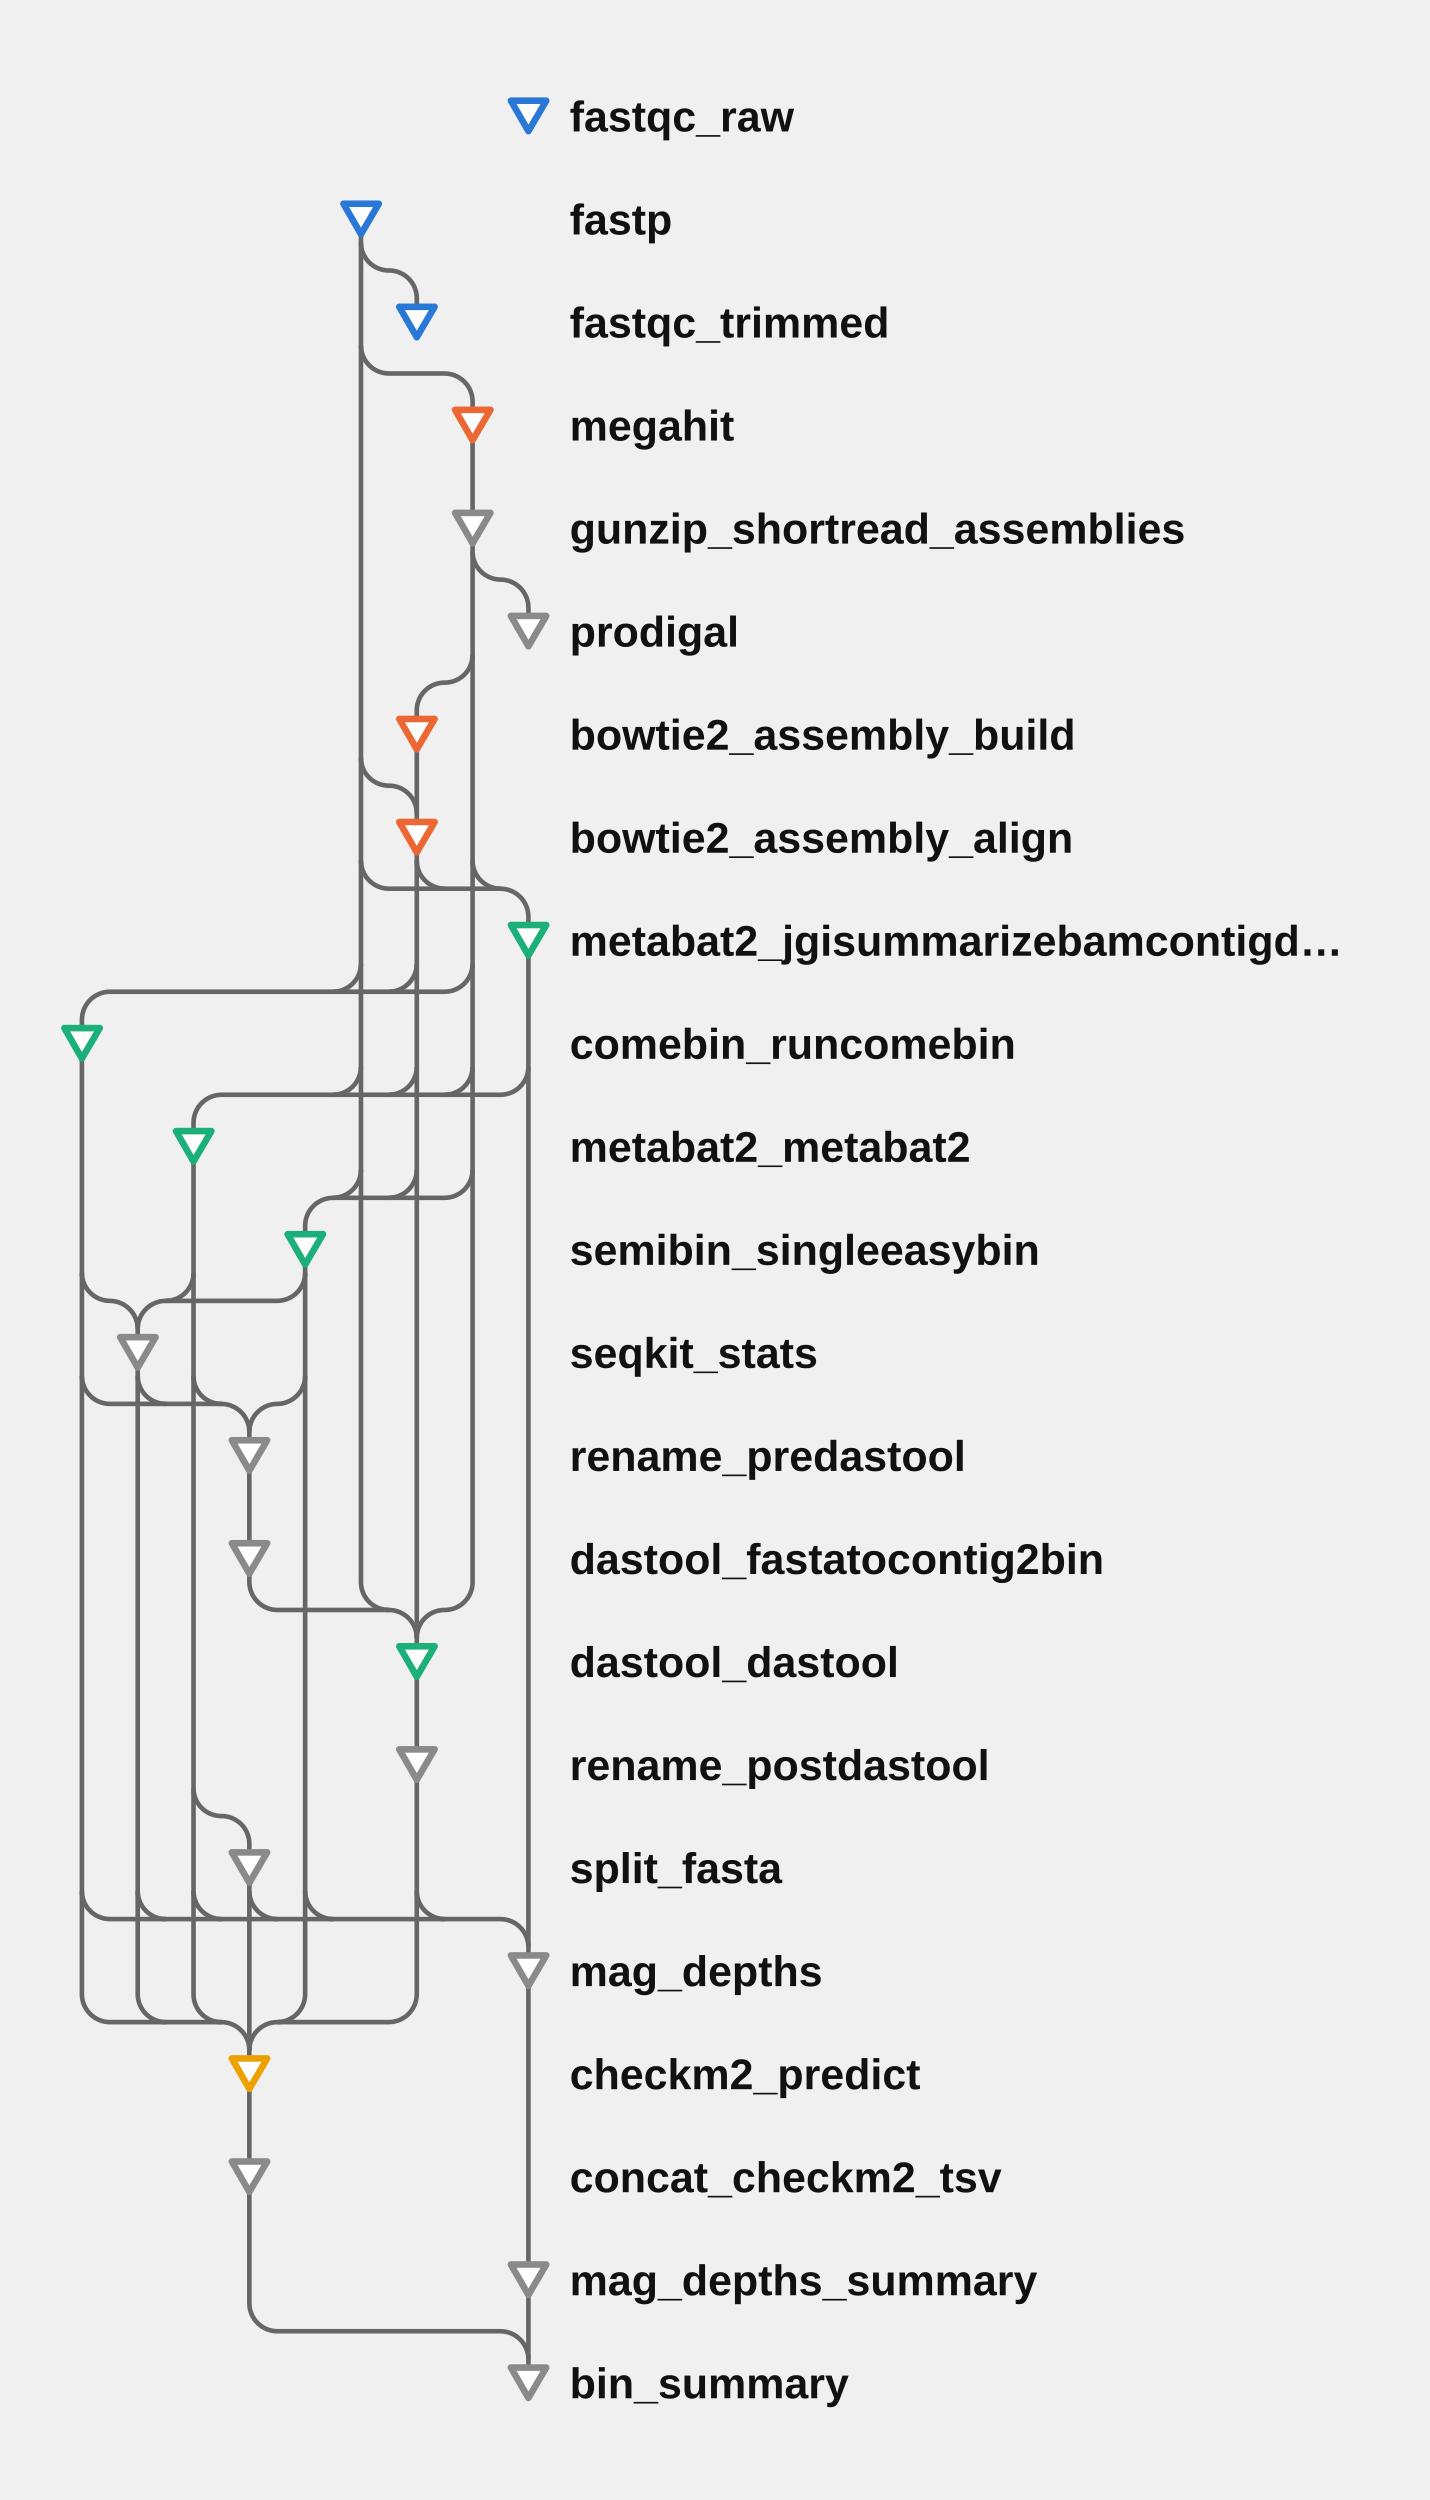
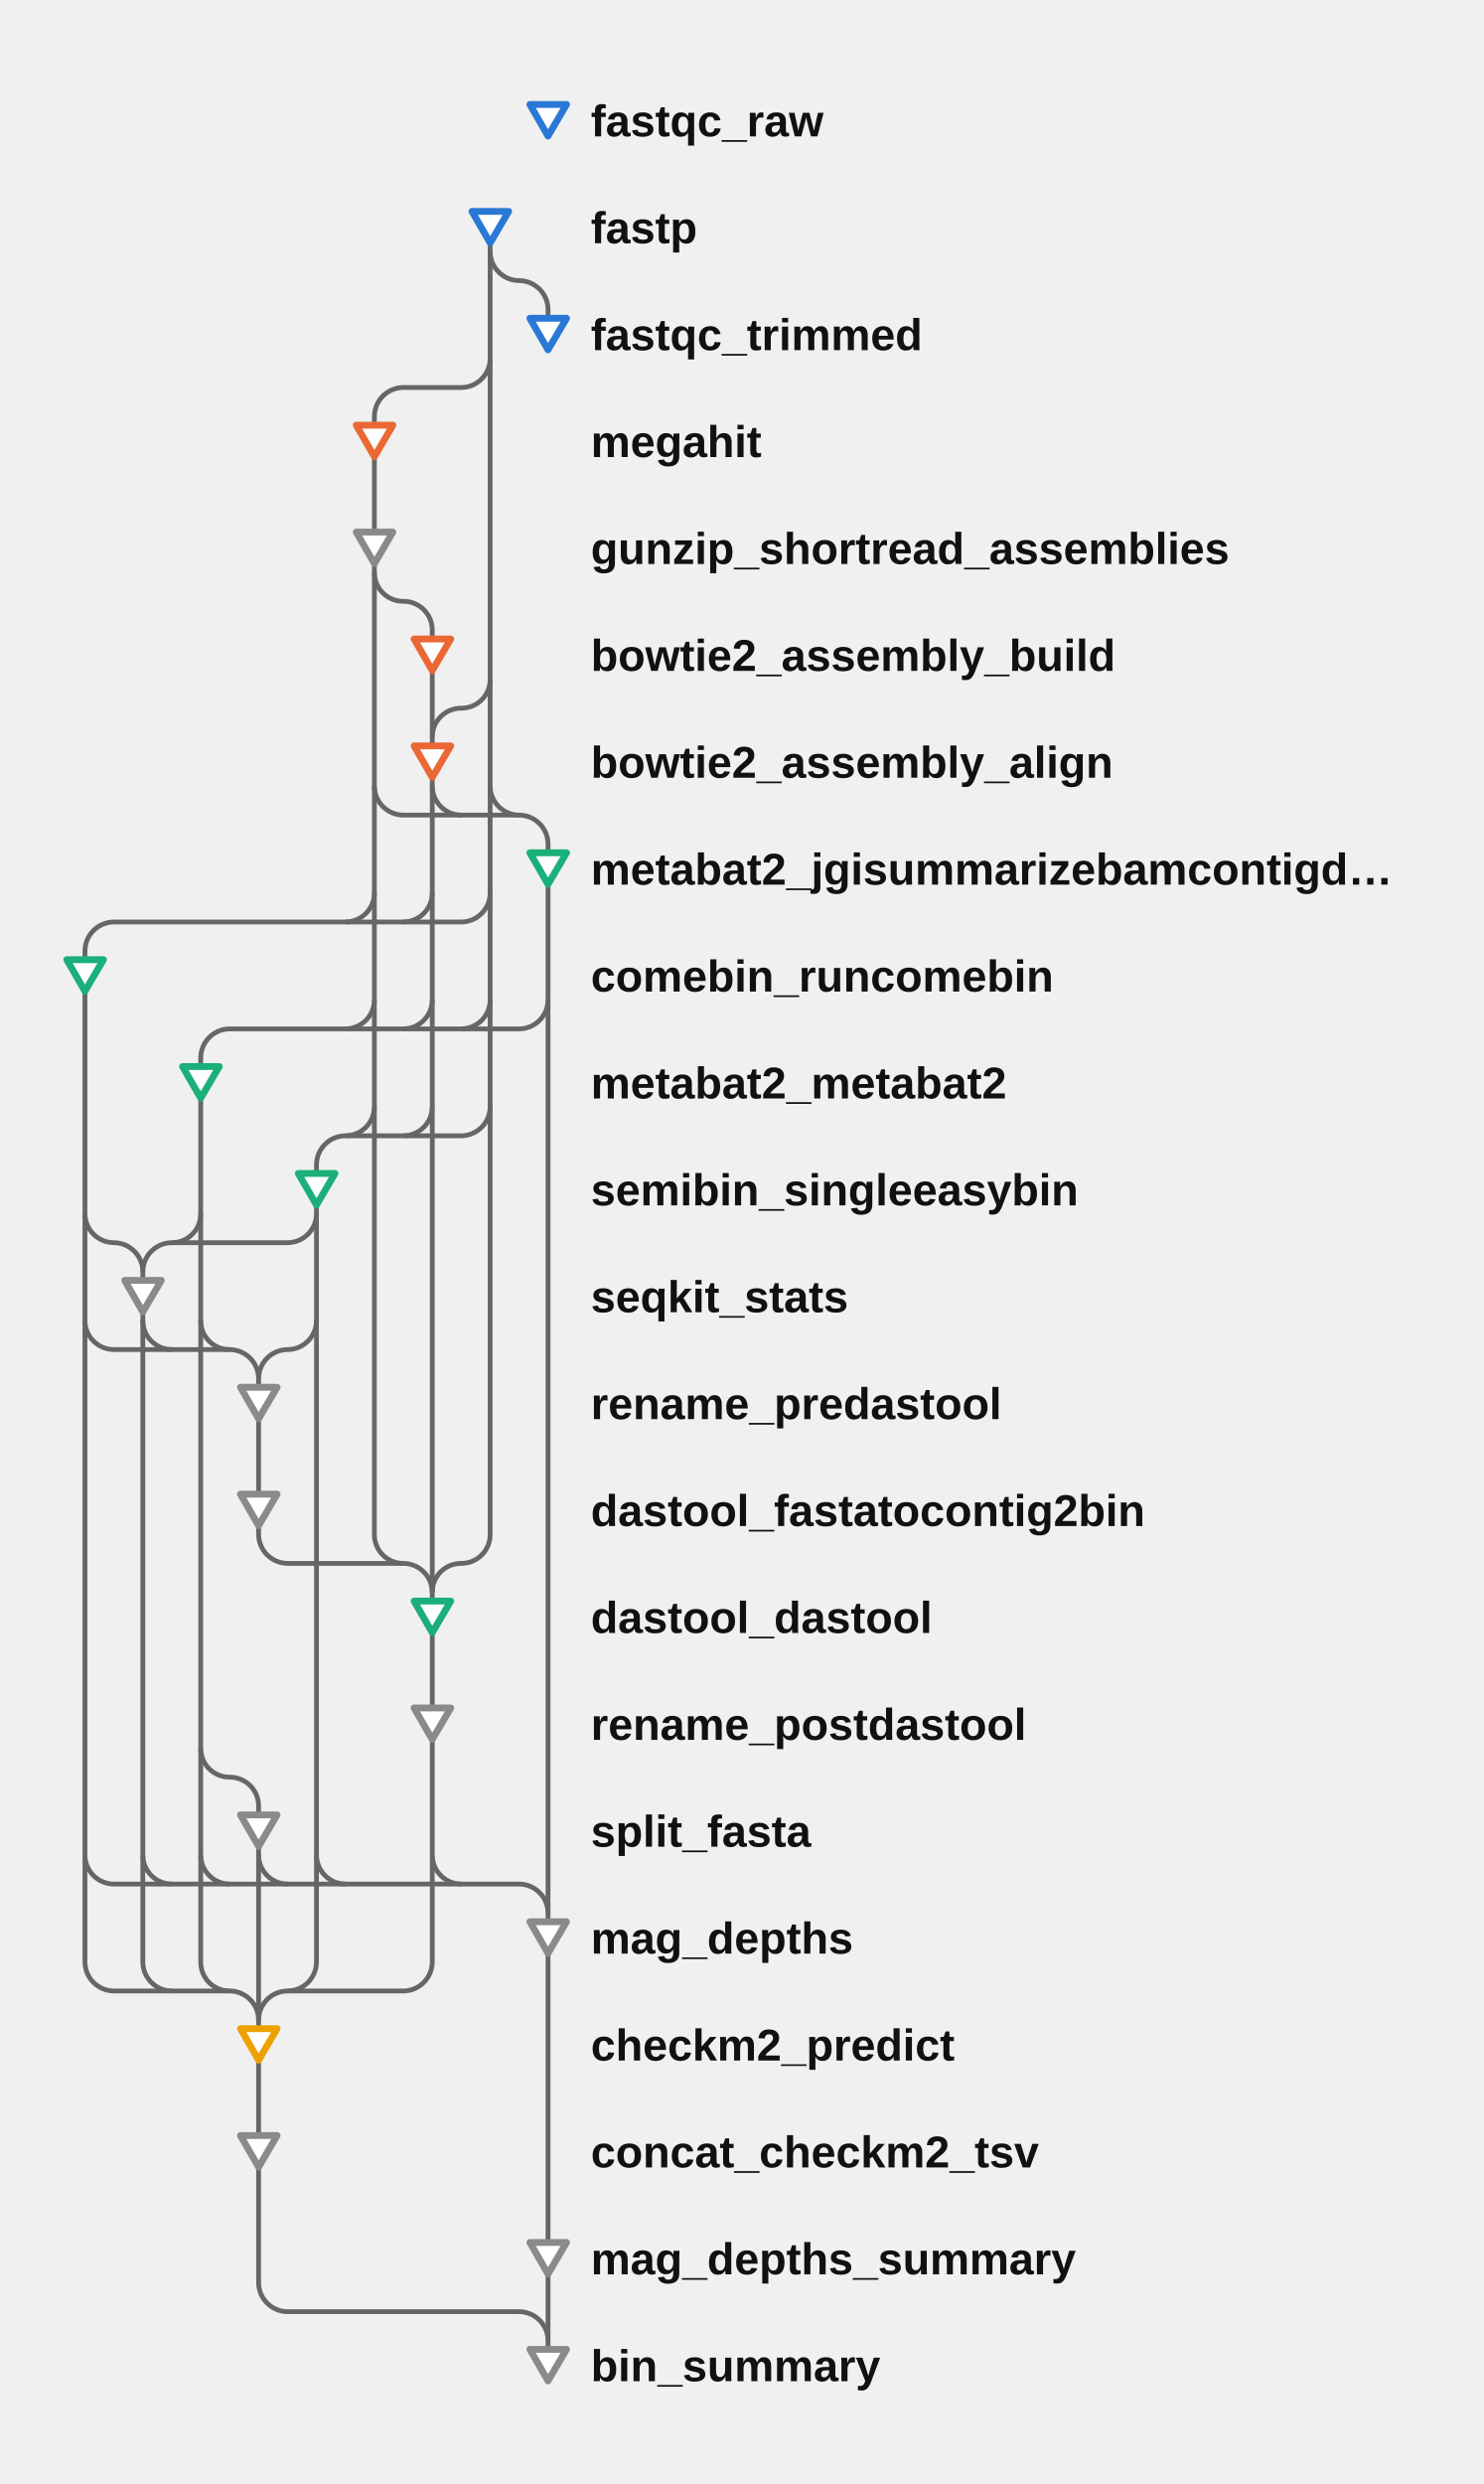
- <svg xmlns="http://www.w3.org/2000/svg" width="433" height="757" viewBox="0 0 433 757">
+ <svg xmlns="http://www.w3.org/2000/svg" width="433" height="725" viewBox="0 0 433 725">
  <g fill="none" stroke="#666666" stroke-width="1.4" stroke-linejoin="round" stroke-linecap="butt">
-     <path d="M 109.3,70.9 L 109.3,73.5 L 109.3,104.7 L 109.3,229.4 L 109.3,260.6 L 109.3,291.9 L 109.3,323.1 L 109.3,354.2 L 109.3,479.1 A 8.4,8.4 0 0 0 117.8,487.5" />
-     <path d="M 126.2,92.9 L 126.2,90.3 A 8.4,8.4 0 0 0 117.8,81.9 A 8.4,8.4 0 0 1 109.3,73.5" />
-     <path d="M 126.2,217.7 L 126.2,215.2 A 8.4,8.4 0 0 1 134.7,206.7 A 8.4,8.4 0 0 0 143.1,198.2" />
-     <path d="M 126.2,226.9 L 126.2,246.3 L 126.2,248.9" />
-     <path d="M 126.2,258.1 L 126.2,260.6 L 126.2,291.9 L 126.2,323.1 L 126.2,354.2 L 126.2,495.9 L 126.2,498.5" />
-     <path d="M 126.2,507.7 L 126.2,529.7" />
-     <path d="M 126.2,538.9 L 126.2,572.6 L 126.2,603.9 A 8.5,8.5 0 0 1 117.8,612.3 L 84.0,612.3 A 8.5,8.5 0 0 0 75.5,620.8" />
-     <path d="M 143.1,124.1 L 143.1,121.5 A 8.5,8.5 0 0 0 134.7,113.1 L 117.8,113.1 A 8.5,8.5 0 0 1 109.3,104.7" />
-     <path d="M 143.1,133.3 L 143.1,155.3" />
-     <path d="M 143.1,164.5 L 143.1,167.1 L 143.1,198.2 L 143.1,260.6 L 143.1,291.9 L 143.1,323.1 L 143.1,354.2 L 143.1,479.1 A 8.4,8.4 0 0 1 134.7,487.5 A 8.4,8.4 0 0 0 126.2,495.9" />
-     <path d="M 160.0,186.5 L 160.0,183.9 A 8.5,8.5 0 0 0 151.6,175.5 A 8.5,8.5 0 0 1 143.1,167.1" />
-     <path d="M 160.0,280.1 L 160.0,277.6 A 8.5,8.5 0 0 0 151.6,269.1 L 134.7,269.1 L 117.8,269.1 A 8.5,8.5 0 0 1 109.3,260.6" />
-     <path d="M 160.0,289.3 L 160.0,323.1 L 160.0,589.5 L 160.0,592.1" />
-     <path d="M 160.0,601.3 L 160.0,685.7" />
-     <path d="M 160.0,694.9 L 160.0,714.4 L 160.0,716.9" />
-     <path d="M 24.8,311.3 L 24.8,308.8 A 8.5,8.5 0 0 1 33.3,300.3 L 100.9,300.3 L 117.8,300.3 L 134.7,300.3 A 8.5,8.5 0 0 0 143.1,291.9" />
-     <path d="M 24.8,320.5 L 24.8,385.4 L 24.8,416.6 L 24.8,572.6 L 24.8,603.9 A 8.5,8.5 0 0 0 33.3,612.3 L 50.2,612.3 L 67.1,612.3 A 8.5,8.5 0 0 1 75.5,620.8" />
-     <path d="M 58.6,342.5 L 58.6,339.9 A 8.5,8.5 0 0 1 67.1,331.5 L 100.9,331.5 L 117.8,331.5 L 134.7,331.5 L 151.6,331.5 A 8.5,8.5 0 0 0 160.0,323.1" />
-     <path d="M 58.6,351.7 L 58.6,385.4 L 58.6,416.6 L 58.6,541.5 L 58.6,572.6 L 58.6,603.9 A 8.4,8.4 0 0 0 67.1,612.3" />
-     <path d="M 92.4,373.7 L 92.4,371.1 A 8.5,8.5 0 0 1 100.9,362.7 L 117.8,362.7 L 134.7,362.7 A 8.5,8.5 0 0 0 143.1,354.2" />
-     <path d="M 92.4,382.9 L 92.4,385.4 L 92.4,416.6 L 92.4,572.6 L 92.4,603.9 A 8.5,8.5 0 0 1 84.0,612.3" />
-     <path d="M 41.7,404.9 L 41.7,402.4 A 8.5,8.5 0 0 0 33.3,393.9 A 8.5,8.5 0 0 1 24.8,385.4" />
-     <path d="M 41.7,414.1 L 41.7,416.6 L 41.7,572.6 L 41.7,603.9 A 8.5,8.5 0 0 0 50.2,612.3" />
-     <path d="M 75.5,436.1 L 75.5,433.6 A 8.5,8.5 0 0 0 67.1,425.1 L 50.2,425.1 L 33.3,425.1 A 8.5,8.5 0 0 1 24.8,416.6" />
-     <path d="M 75.5,445.3 L 75.5,467.3" />
-     <path d="M 75.5,476.5 L 75.5,479.1 A 8.5,8.5 0 0 0 84.0,487.5 L 117.8,487.5 A 8.5,8.5 0 0 1 126.2,495.9" />
-     <path d="M 75.5,560.9 L 75.5,558.4 A 8.4,8.4 0 0 0 67.1,549.9 A 8.4,8.4 0 0 1 58.6,541.5" />
-     <path d="M 75.5,570.1 L 75.5,572.6 L 75.5,620.8 L 75.5,623.3" />
-     <path d="M 75.5,632.5 L 75.5,654.5" />
-     <path d="M 75.5,663.7 L 75.5,697.5 A 8.5,8.5 0 0 0 84.0,705.9 L 151.6,705.9 A 8.5,8.5 0 0 1 160.0,714.4" />
-     <path d="M 109.3,229.4 A 8.4,8.4 0 0 0 117.8,237.9 A 8.4,8.4 0 0 1 126.2,246.3" />
+     <path d="M 143.1,70.9 L 143.1,73.5 L 143.1,104.7 L 143.1,198.2 L 143.1,229.4 L 143.1,260.6 L 143.1,291.9 L 143.1,323.1 L 143.1,447.9 A 8.4,8.4 0 0 1 134.7,456.3 A 8.4,8.4 0 0 0 126.2,464.8" />
+     <path d="M 160.0,92.9 L 160.0,90.3 A 8.5,8.5 0 0 0 151.6,81.9 A 8.5,8.5 0 0 1 143.1,73.5" />
+     <path d="M 160.0,248.9 L 160.0,246.3 A 8.5,8.5 0 0 0 151.6,237.9 L 134.7,237.9 L 117.8,237.9 A 8.5,8.5 0 0 1 109.3,229.4" />
+     <path d="M 160.0,258.1 L 160.0,291.9 L 160.0,558.4 L 160.0,560.9" />
+     <path d="M 160.0,570.1 L 160.0,654.5" />
+     <path d="M 160.0,663.7 L 160.0,683.1 L 160.0,685.7" />
+     <path d="M 109.3,124.1 L 109.3,121.5 A 8.5,8.5 0 0 1 117.8,113.1 L 134.7,113.1 A 8.5,8.5 0 0 0 143.1,104.7" />
+     <path d="M 109.3,133.3 L 109.3,155.3" />
+     <path d="M 109.3,164.5 L 109.3,167.1 L 109.3,229.4 L 109.3,260.6 L 109.3,291.9 L 109.3,323.1 L 109.3,447.9 A 8.4,8.4 0 0 0 117.8,456.3" />
+     <path d="M 126.2,186.5 L 126.2,183.9 A 8.4,8.4 0 0 0 117.8,175.5 A 8.4,8.4 0 0 1 109.3,167.1" />
+     <path d="M 126.2,195.7 L 126.2,215.2 L 126.2,217.7" />
+     <path d="M 126.2,226.9 L 126.2,229.4 L 126.2,260.6 L 126.2,291.9 L 126.2,323.1 L 126.2,464.8 L 126.2,467.3" />
+     <path d="M 126.2,476.5 L 126.2,498.5" />
+     <path d="M 126.2,507.7 L 126.2,541.5 L 126.2,572.6 A 8.5,8.5 0 0 1 117.8,581.1 L 84.0,581.1 A 8.5,8.5 0 0 0 75.5,589.5" />
+     <path d="M 24.8,280.1 L 24.8,277.6 A 8.5,8.5 0 0 1 33.3,269.1 L 100.9,269.1 L 117.8,269.1 L 134.7,269.1 A 8.5,8.5 0 0 0 143.1,260.6" />
+     <path d="M 24.8,289.3 L 24.8,354.2 L 24.8,385.4 L 24.8,541.5 L 24.8,572.6 A 8.5,8.5 0 0 0 33.3,581.1 L 50.2,581.1 L 67.1,581.1 A 8.5,8.5 0 0 1 75.5,589.5" />
+     <path d="M 58.6,311.3 L 58.6,308.8 A 8.5,8.5 0 0 1 67.1,300.3 L 100.9,300.3 L 117.8,300.3 L 134.7,300.3 L 151.6,300.3 A 8.5,8.5 0 0 0 160.0,291.9" />
+     <path d="M 58.6,320.5 L 58.6,354.2 L 58.6,385.4 L 58.6,510.2 L 58.6,541.5 L 58.6,572.6 A 8.4,8.4 0 0 0 67.1,581.1" />
+     <path d="M 92.4,342.5 L 92.4,339.9 A 8.5,8.5 0 0 1 100.9,331.5 L 117.8,331.5 L 134.7,331.5 A 8.5,8.5 0 0 0 143.1,323.1" />
+     <path d="M 92.4,351.7 L 92.4,354.2 L 92.4,385.4 L 92.4,541.5 L 92.4,572.6 A 8.5,8.5 0 0 1 84.0,581.1" />
+     <path d="M 41.7,373.7 L 41.7,371.1 A 8.5,8.5 0 0 0 33.3,362.7 A 8.5,8.5 0 0 1 24.8,354.2" />
+     <path d="M 41.7,382.9 L 41.7,385.4 L 41.7,541.5 L 41.7,572.6 A 8.5,8.5 0 0 0 50.2,581.1" />
+     <path d="M 75.5,404.9 L 75.5,402.4 A 8.5,8.5 0 0 0 67.1,393.9 L 50.2,393.9 L 33.3,393.9 A 8.5,8.5 0 0 1 24.8,385.4" />
+     <path d="M 75.5,414.1 L 75.5,436.1" />
+     <path d="M 75.5,445.3 L 75.5,447.9 A 8.5,8.5 0 0 0 84.0,456.3 L 117.8,456.3 A 8.5,8.5 0 0 1 126.2,464.8" />
+     <path d="M 75.5,529.7 L 75.5,527.1 A 8.4,8.4 0 0 0 67.1,518.7 A 8.4,8.4 0 0 1 58.6,510.2" />
+     <path d="M 75.5,538.9 L 75.5,541.5 L 75.5,589.5 L 75.5,592.1" />
+     <path d="M 75.5,601.3 L 75.5,623.3" />
+     <path d="M 75.5,632.5 L 75.5,666.2 A 8.5,8.5 0 0 0 84.0,674.7 L 151.6,674.7 A 8.5,8.5 0 0 1 160.0,683.1" />
+     <path d="M 143.1,198.2 A 8.4,8.4 0 0 1 134.7,206.7 A 8.4,8.4 0 0 0 126.2,215.2" />
+     <path d="M 143.1,229.4 A 8.5,8.5 0 0 0 151.6,237.9" />
+     <path d="M 143.1,291.9 A 8.5,8.5 0 0 1 134.7,300.3" />
+     <path d="M 109.3,260.6 A 8.5,8.5 0 0 1 100.9,269.1" />
    <path d="M 109.3,291.9 A 8.5,8.5 0 0 1 100.9,300.3" />
    <path d="M 109.3,323.1 A 8.5,8.5 0 0 1 100.9,331.5" />
-     <path d="M 109.3,354.2 A 8.5,8.5 0 0 1 100.9,362.7" />
-     <path d="M 143.1,260.6 A 8.5,8.5 0 0 0 151.6,269.1" />
-     <path d="M 143.1,323.1 A 8.5,8.5 0 0 1 134.7,331.5" />
-     <path d="M 126.2,260.6 A 8.5,8.5 0 0 0 134.7,269.1" />
+     <path d="M 126.2,229.4 A 8.5,8.5 0 0 0 134.7,237.9" />
+     <path d="M 126.2,260.6 A 8.5,8.5 0 0 1 117.8,269.1" />
    <path d="M 126.2,291.9 A 8.5,8.5 0 0 1 117.8,300.3" />
    <path d="M 126.2,323.1 A 8.5,8.5 0 0 1 117.8,331.5" />
-     <path d="M 126.2,354.2 A 8.5,8.5 0 0 1 117.8,362.7" />
-     <path d="M 24.8,572.6 A 8.5,8.5 0 0 0 33.3,581.1 L 50.2,581.1 L 67.1,581.1 L 84.0,581.1 L 100.9,581.1 L 134.7,581.1 L 151.6,581.1 A 8.5,8.5 0 0 1 160.0,589.5" />
-     <path d="M 58.6,385.4 A 8.4,8.4 0 0 1 50.2,393.9" />
-     <path d="M 41.7,402.4 A 8.5,8.5 0 0 1 50.2,393.9 L 84.0,393.9 A 8.5,8.5 0 0 0 92.4,385.4" />
-     <path d="M 58.6,416.6 A 8.4,8.4 0 0 0 67.1,425.1" />
-     <path d="M 58.6,572.6 A 8.5,8.5 0 0 0 67.1,581.1" />
-     <path d="M 92.4,416.6 A 8.5,8.5 0 0 1 84.0,425.1 A 8.5,8.5 0 0 0 75.5,433.6" />
-     <path d="M 92.4,572.6 A 8.5,8.5 0 0 0 100.9,581.1" />
-     <path d="M 41.7,416.6 A 8.5,8.5 0 0 0 50.2,425.1" />
-     <path d="M 41.7,572.6 A 8.5,8.5 0 0 0 50.2,581.1" />
-     <path d="M 126.2,572.6 A 8.5,8.5 0 0 0 134.7,581.1" />
-     <path d="M 75.5,572.6 A 8.5,8.5 0 0 0 84.0,581.1" />
+     <path d="M 24.8,541.5 A 8.5,8.5 0 0 0 33.3,549.9 L 50.2,549.9 L 67.1,549.9 L 84.0,549.9 L 100.9,549.9 L 134.7,549.9 L 151.6,549.9 A 8.5,8.5 0 0 1 160.0,558.4" />
+     <path d="M 58.6,354.2 A 8.4,8.4 0 0 1 50.2,362.7" />
+     <path d="M 41.7,371.1 A 8.5,8.5 0 0 1 50.2,362.7 L 84.0,362.7 A 8.5,8.5 0 0 0 92.4,354.2" />
+     <path d="M 58.6,385.4 A 8.4,8.4 0 0 0 67.1,393.9" />
+     <path d="M 58.6,541.5 A 8.5,8.5 0 0 0 67.1,549.9" />
+     <path d="M 92.4,385.4 A 8.5,8.5 0 0 1 84.0,393.9 A 8.5,8.5 0 0 0 75.5,402.4" />
+     <path d="M 92.4,541.5 A 8.5,8.5 0 0 0 100.9,549.9" />
+     <path d="M 41.7,385.4 A 8.5,8.5 0 0 0 50.2,393.9" />
+     <path d="M 41.7,541.5 A 8.5,8.5 0 0 0 50.2,549.9" />
+     <path d="M 126.2,541.5 A 8.5,8.5 0 0 0 134.7,549.9" />
+     <path d="M 75.5,541.5 A 8.5,8.5 0 0 0 84.0,549.9" />
  </g>
  <g>
    <polygon points="154.7,30.5 165.4,30.5 160.0,39.7" fill="#FFFFFF" stroke="#2a78d6" stroke-width="2.0" stroke-linejoin="round" />
    <text x="172.5" y="39.8" font-family="Arial" font-size="13" fill="#111111" font-weight="600" text-anchor="start">fastqc_raw</text>
  </g>
  <g>
-     <polygon points="104.0,61.7 114.7,61.7 109.3,70.9" fill="#FFFFFF" stroke="#2a78d6" stroke-width="2.0" stroke-linejoin="round" />
+     <polygon points="137.8,61.7 148.5,61.7 143.1,70.9" fill="#FFFFFF" stroke="#2a78d6" stroke-width="2.0" stroke-linejoin="round" />
    <text x="172.5" y="71.0" font-family="Arial" font-size="13" fill="#111111" font-weight="600" text-anchor="start">fastp</text>
  </g>
  <g>
-     <polygon points="120.9,92.9 131.6,92.9 126.2,102.1" fill="#FFFFFF" stroke="#2a78d6" stroke-width="2.0" stroke-linejoin="round" />
+     <polygon points="154.7,92.9 165.4,92.9 160.0,102.1" fill="#FFFFFF" stroke="#2a78d6" stroke-width="2.0" stroke-linejoin="round" />
    <text x="172.5" y="102.2" font-family="Arial" font-size="13" fill="#111111" font-weight="600" text-anchor="start">fastqc_trimmed</text>
  </g>
  <g>
-     <polygon points="137.8,124.1 148.5,124.1 143.1,133.3" fill="#FFFFFF" stroke="#eb6834" stroke-width="2.0" stroke-linejoin="round" />
+     <polygon points="104.0,124.1 114.7,124.1 109.3,133.3" fill="#FFFFFF" stroke="#eb6834" stroke-width="2.0" stroke-linejoin="round" />
    <text x="172.5" y="133.4" font-family="Arial" font-size="13" fill="#111111" font-weight="600" text-anchor="start">megahit</text>
  </g>
  <g>
-     <polygon points="137.8,155.3 148.5,155.3 143.1,164.5" fill="#FFFFFF" stroke="#8a8a8a" stroke-width="2.0" stroke-linejoin="round" />
+     <polygon points="104.0,155.3 114.7,155.3 109.3,164.5" fill="#FFFFFF" stroke="#8a8a8a" stroke-width="2.0" stroke-linejoin="round" />
    <text x="172.5" y="164.6" font-family="Arial" font-size="13" fill="#111111" font-weight="600" text-anchor="start">gunzip_shortread_assemblies</text>
  </g>
  <g>
-     <polygon points="154.7,186.5 165.4,186.5 160.0,195.7" fill="#FFFFFF" stroke="#8a8a8a" stroke-width="2.0" stroke-linejoin="round" />
-     <text x="172.5" y="195.8" font-family="Arial" font-size="13" fill="#111111" font-weight="600" text-anchor="start">prodigal</text>
+     <polygon points="120.9,186.5 131.6,186.5 126.2,195.7" fill="#FFFFFF" stroke="#eb6834" stroke-width="2.0" stroke-linejoin="round" />
+     <text x="172.5" y="195.8" font-family="Arial" font-size="13" fill="#111111" font-weight="600" text-anchor="start">bowtie2_assembly_build</text>
  </g>
  <g>
    <polygon points="120.9,217.7 131.6,217.7 126.2,226.9" fill="#FFFFFF" stroke="#eb6834" stroke-width="2.0" stroke-linejoin="round" />
-     <text x="172.5" y="227.0" font-family="Arial" font-size="13" fill="#111111" font-weight="600" text-anchor="start">bowtie2_assembly_build</text>
+     <text x="172.5" y="227.0" font-family="Arial" font-size="13" fill="#111111" font-weight="600" text-anchor="start">bowtie2_assembly_align</text>
  </g>
  <g>
-     <polygon points="120.9,248.9 131.6,248.9 126.2,258.1" fill="#FFFFFF" stroke="#eb6834" stroke-width="2.0" stroke-linejoin="round" />
-     <text x="172.5" y="258.2" font-family="Arial" font-size="13" fill="#111111" font-weight="600" text-anchor="start">bowtie2_assembly_align</text>
+     <polygon points="154.7,248.9 165.4,248.9 160.0,258.1" fill="#FFFFFF" stroke="#1baf7a" stroke-width="2.0" stroke-linejoin="round" />
+     <text x="172.5" y="258.2" font-family="Arial" font-size="13" fill="#111111" font-weight="600" text-anchor="start">metabat2_jgisummarizebamcontigd…</text>
  </g>
  <g>
-     <polygon points="154.7,280.1 165.4,280.1 160.0,289.3" fill="#FFFFFF" stroke="#1baf7a" stroke-width="2.0" stroke-linejoin="round" />
-     <text x="172.5" y="289.4" font-family="Arial" font-size="13" fill="#111111" font-weight="600" text-anchor="start">metabat2_jgisummarizebamcontigd…</text>
+     <polygon points="19.5,280.1 30.2,280.1 24.8,289.3" fill="#FFFFFF" stroke="#1baf7a" stroke-width="2.0" stroke-linejoin="round" />
+     <text x="172.5" y="289.4" font-family="Arial" font-size="13" fill="#111111" font-weight="600" text-anchor="start">comebin_runcomebin</text>
  </g>
  <g>
-     <polygon points="19.5,311.3 30.2,311.3 24.8,320.5" fill="#FFFFFF" stroke="#1baf7a" stroke-width="2.0" stroke-linejoin="round" />
-     <text x="172.5" y="320.6" font-family="Arial" font-size="13" fill="#111111" font-weight="600" text-anchor="start">comebin_runcomebin</text>
+     <polygon points="53.3,311.3 64.0,311.3 58.6,320.5" fill="#FFFFFF" stroke="#1baf7a" stroke-width="2.0" stroke-linejoin="round" />
+     <text x="172.5" y="320.6" font-family="Arial" font-size="13" fill="#111111" font-weight="600" text-anchor="start">metabat2_metabat2</text>
  </g>
  <g>
-     <polygon points="53.3,342.5 64.0,342.5 58.6,351.7" fill="#FFFFFF" stroke="#1baf7a" stroke-width="2.0" stroke-linejoin="round" />
-     <text x="172.5" y="351.8" font-family="Arial" font-size="13" fill="#111111" font-weight="600" text-anchor="start">metabat2_metabat2</text>
+     <polygon points="87.1,342.5 97.8,342.5 92.4,351.7" fill="#FFFFFF" stroke="#1baf7a" stroke-width="2.0" stroke-linejoin="round" />
+     <text x="172.5" y="351.8" font-family="Arial" font-size="13" fill="#111111" font-weight="600" text-anchor="start">semibin_singleeasybin</text>
  </g>
  <g>
-     <polygon points="87.1,373.7 97.8,373.7 92.4,382.9" fill="#FFFFFF" stroke="#1baf7a" stroke-width="2.0" stroke-linejoin="round" />
-     <text x="172.5" y="383.0" font-family="Arial" font-size="13" fill="#111111" font-weight="600" text-anchor="start">semibin_singleeasybin</text>
+     <polygon points="36.4,373.7 47.1,373.7 41.7,382.9" fill="#FFFFFF" stroke="#8a8a8a" stroke-width="2.0" stroke-linejoin="round" />
+     <text x="172.5" y="383.0" font-family="Arial" font-size="13" fill="#111111" font-weight="600" text-anchor="start">seqkit_stats</text>
  </g>
  <g>
-     <polygon points="36.4,404.9 47.1,404.9 41.7,414.1" fill="#FFFFFF" stroke="#8a8a8a" stroke-width="2.0" stroke-linejoin="round" />
-     <text x="172.5" y="414.2" font-family="Arial" font-size="13" fill="#111111" font-weight="600" text-anchor="start">seqkit_stats</text>
+     <polygon points="70.2,404.9 80.9,404.9 75.5,414.1" fill="#FFFFFF" stroke="#8a8a8a" stroke-width="2.0" stroke-linejoin="round" />
+     <text x="172.5" y="414.2" font-family="Arial" font-size="13" fill="#111111" font-weight="600" text-anchor="start">rename_predastool</text>
  </g>
  <g>
    <polygon points="70.2,436.1 80.9,436.1 75.5,445.3" fill="#FFFFFF" stroke="#8a8a8a" stroke-width="2.0" stroke-linejoin="round" />
-     <text x="172.5" y="445.4" font-family="Arial" font-size="13" fill="#111111" font-weight="600" text-anchor="start">rename_predastool</text>
+     <text x="172.5" y="445.4" font-family="Arial" font-size="13" fill="#111111" font-weight="600" text-anchor="start">dastool_fastatocontig2bin</text>
  </g>
  <g>
-     <polygon points="70.2,467.3 80.9,467.3 75.5,476.5" fill="#FFFFFF" stroke="#8a8a8a" stroke-width="2.0" stroke-linejoin="round" />
-     <text x="172.5" y="476.6" font-family="Arial" font-size="13" fill="#111111" font-weight="600" text-anchor="start">dastool_fastatocontig2bin</text>
+     <polygon points="120.9,467.3 131.6,467.3 126.2,476.5" fill="#FFFFFF" stroke="#1baf7a" stroke-width="2.0" stroke-linejoin="round" />
+     <text x="172.5" y="476.6" font-family="Arial" font-size="13" fill="#111111" font-weight="600" text-anchor="start">dastool_dastool</text>
  </g>
  <g>
-     <polygon points="120.9,498.5 131.6,498.5 126.2,507.7" fill="#FFFFFF" stroke="#1baf7a" stroke-width="2.0" stroke-linejoin="round" />
-     <text x="172.5" y="507.8" font-family="Arial" font-size="13" fill="#111111" font-weight="600" text-anchor="start">dastool_dastool</text>
+     <polygon points="120.9,498.5 131.6,498.5 126.2,507.7" fill="#FFFFFF" stroke="#8a8a8a" stroke-width="2.0" stroke-linejoin="round" />
+     <text x="172.5" y="507.8" font-family="Arial" font-size="13" fill="#111111" font-weight="600" text-anchor="start">rename_postdastool</text>
  </g>
  <g>
-     <polygon points="120.9,529.7 131.6,529.7 126.2,538.9" fill="#FFFFFF" stroke="#8a8a8a" stroke-width="2.0" stroke-linejoin="round" />
-     <text x="172.5" y="539.0" font-family="Arial" font-size="13" fill="#111111" font-weight="600" text-anchor="start">rename_postdastool</text>
+     <polygon points="70.2,529.7 80.9,529.7 75.5,538.9" fill="#FFFFFF" stroke="#8a8a8a" stroke-width="2.0" stroke-linejoin="round" />
+     <text x="172.5" y="539.0" font-family="Arial" font-size="13" fill="#111111" font-weight="600" text-anchor="start">split_fasta</text>
  </g>
  <g>
-     <polygon points="70.2,560.9 80.9,560.9 75.5,570.1" fill="#FFFFFF" stroke="#8a8a8a" stroke-width="2.0" stroke-linejoin="round" />
-     <text x="172.5" y="570.2" font-family="Arial" font-size="13" fill="#111111" font-weight="600" text-anchor="start">split_fasta</text>
+     <polygon points="154.7,560.9 165.4,560.9 160.0,570.1" fill="#FFFFFF" stroke="#8a8a8a" stroke-width="2.0" stroke-linejoin="round" />
+     <text x="172.5" y="570.2" font-family="Arial" font-size="13" fill="#111111" font-weight="600" text-anchor="start">mag_depths</text>
  </g>
  <g>
-     <polygon points="154.7,592.1 165.4,592.1 160.0,601.3" fill="#FFFFFF" stroke="#8a8a8a" stroke-width="2.0" stroke-linejoin="round" />
-     <text x="172.5" y="601.4" font-family="Arial" font-size="13" fill="#111111" font-weight="600" text-anchor="start">mag_depths</text>
+     <polygon points="70.2,592.1 80.9,592.1 75.5,601.3" fill="#FFFFFF" stroke="#eda100" stroke-width="2.0" stroke-linejoin="round" />
+     <text x="172.5" y="601.4" font-family="Arial" font-size="13" fill="#111111" font-weight="600" text-anchor="start">checkm2_predict</text>
  </g>
  <g>
-     <polygon points="70.2,623.3 80.9,623.3 75.5,632.5" fill="#FFFFFF" stroke="#eda100" stroke-width="2.0" stroke-linejoin="round" />
-     <text x="172.5" y="632.6" font-family="Arial" font-size="13" fill="#111111" font-weight="600" text-anchor="start">checkm2_predict</text>
+     <polygon points="70.2,623.3 80.9,623.3 75.5,632.5" fill="#FFFFFF" stroke="#8a8a8a" stroke-width="2.0" stroke-linejoin="round" />
+     <text x="172.5" y="632.6" font-family="Arial" font-size="13" fill="#111111" font-weight="600" text-anchor="start">concat_checkm2_tsv</text>
  </g>
  <g>
-     <polygon points="70.2,654.5 80.9,654.5 75.5,663.7" fill="#FFFFFF" stroke="#8a8a8a" stroke-width="2.0" stroke-linejoin="round" />
-     <text x="172.5" y="663.8" font-family="Arial" font-size="13" fill="#111111" font-weight="600" text-anchor="start">concat_checkm2_tsv</text>
+     <polygon points="154.7,654.5 165.4,654.5 160.0,663.7" fill="#FFFFFF" stroke="#8a8a8a" stroke-width="2.0" stroke-linejoin="round" />
+     <text x="172.5" y="663.8" font-family="Arial" font-size="13" fill="#111111" font-weight="600" text-anchor="start">mag_depths_summary</text>
  </g>
  <g>
    <polygon points="154.7,685.7 165.4,685.7 160.0,694.9" fill="#FFFFFF" stroke="#8a8a8a" stroke-width="2.0" stroke-linejoin="round" />
-     <text x="172.5" y="695.0" font-family="Arial" font-size="13" fill="#111111" font-weight="600" text-anchor="start">mag_depths_summary</text>
-   </g>
-   <g>
-     <polygon points="154.7,716.9 165.4,716.9 160.0,726.1" fill="#FFFFFF" stroke="#8a8a8a" stroke-width="2.0" stroke-linejoin="round" />
-     <text x="172.5" y="726.2" font-family="Arial" font-size="13" fill="#111111" font-weight="600" text-anchor="start">bin_summary</text>
+     <text x="172.5" y="695.0" font-family="Arial" font-size="13" fill="#111111" font-weight="600" text-anchor="start">bin_summary</text>
  </g>
</svg>
